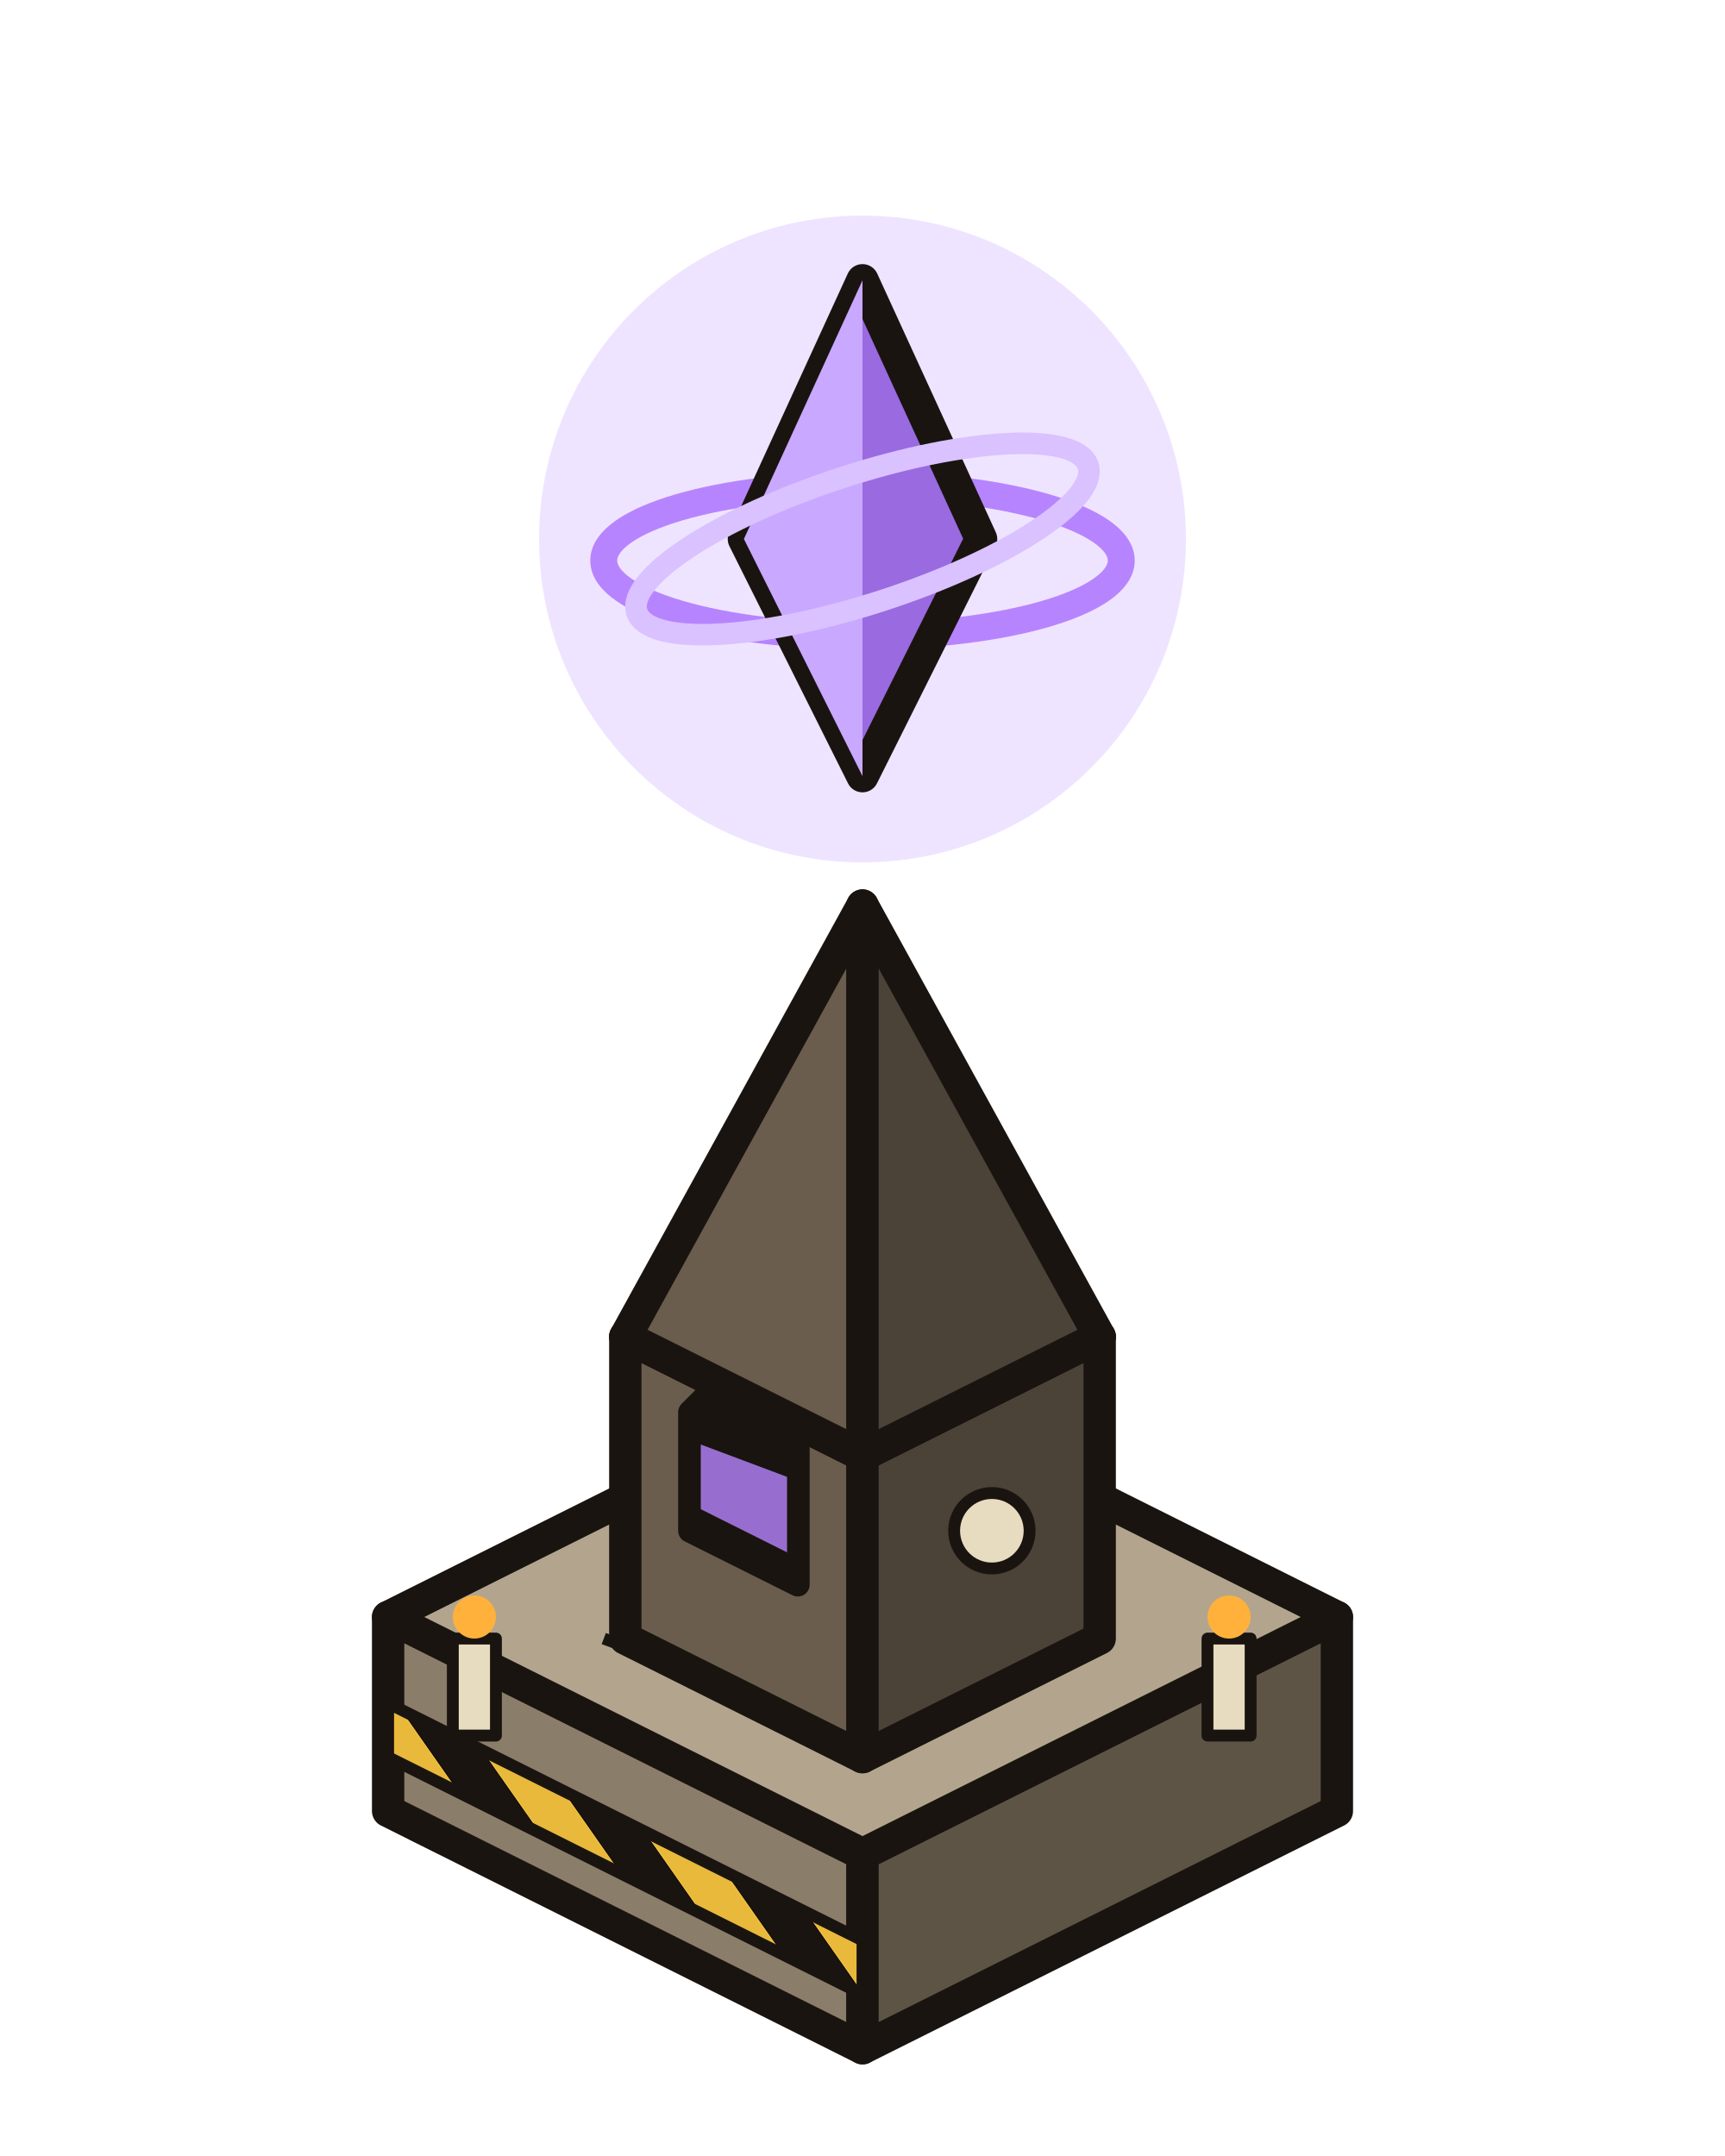
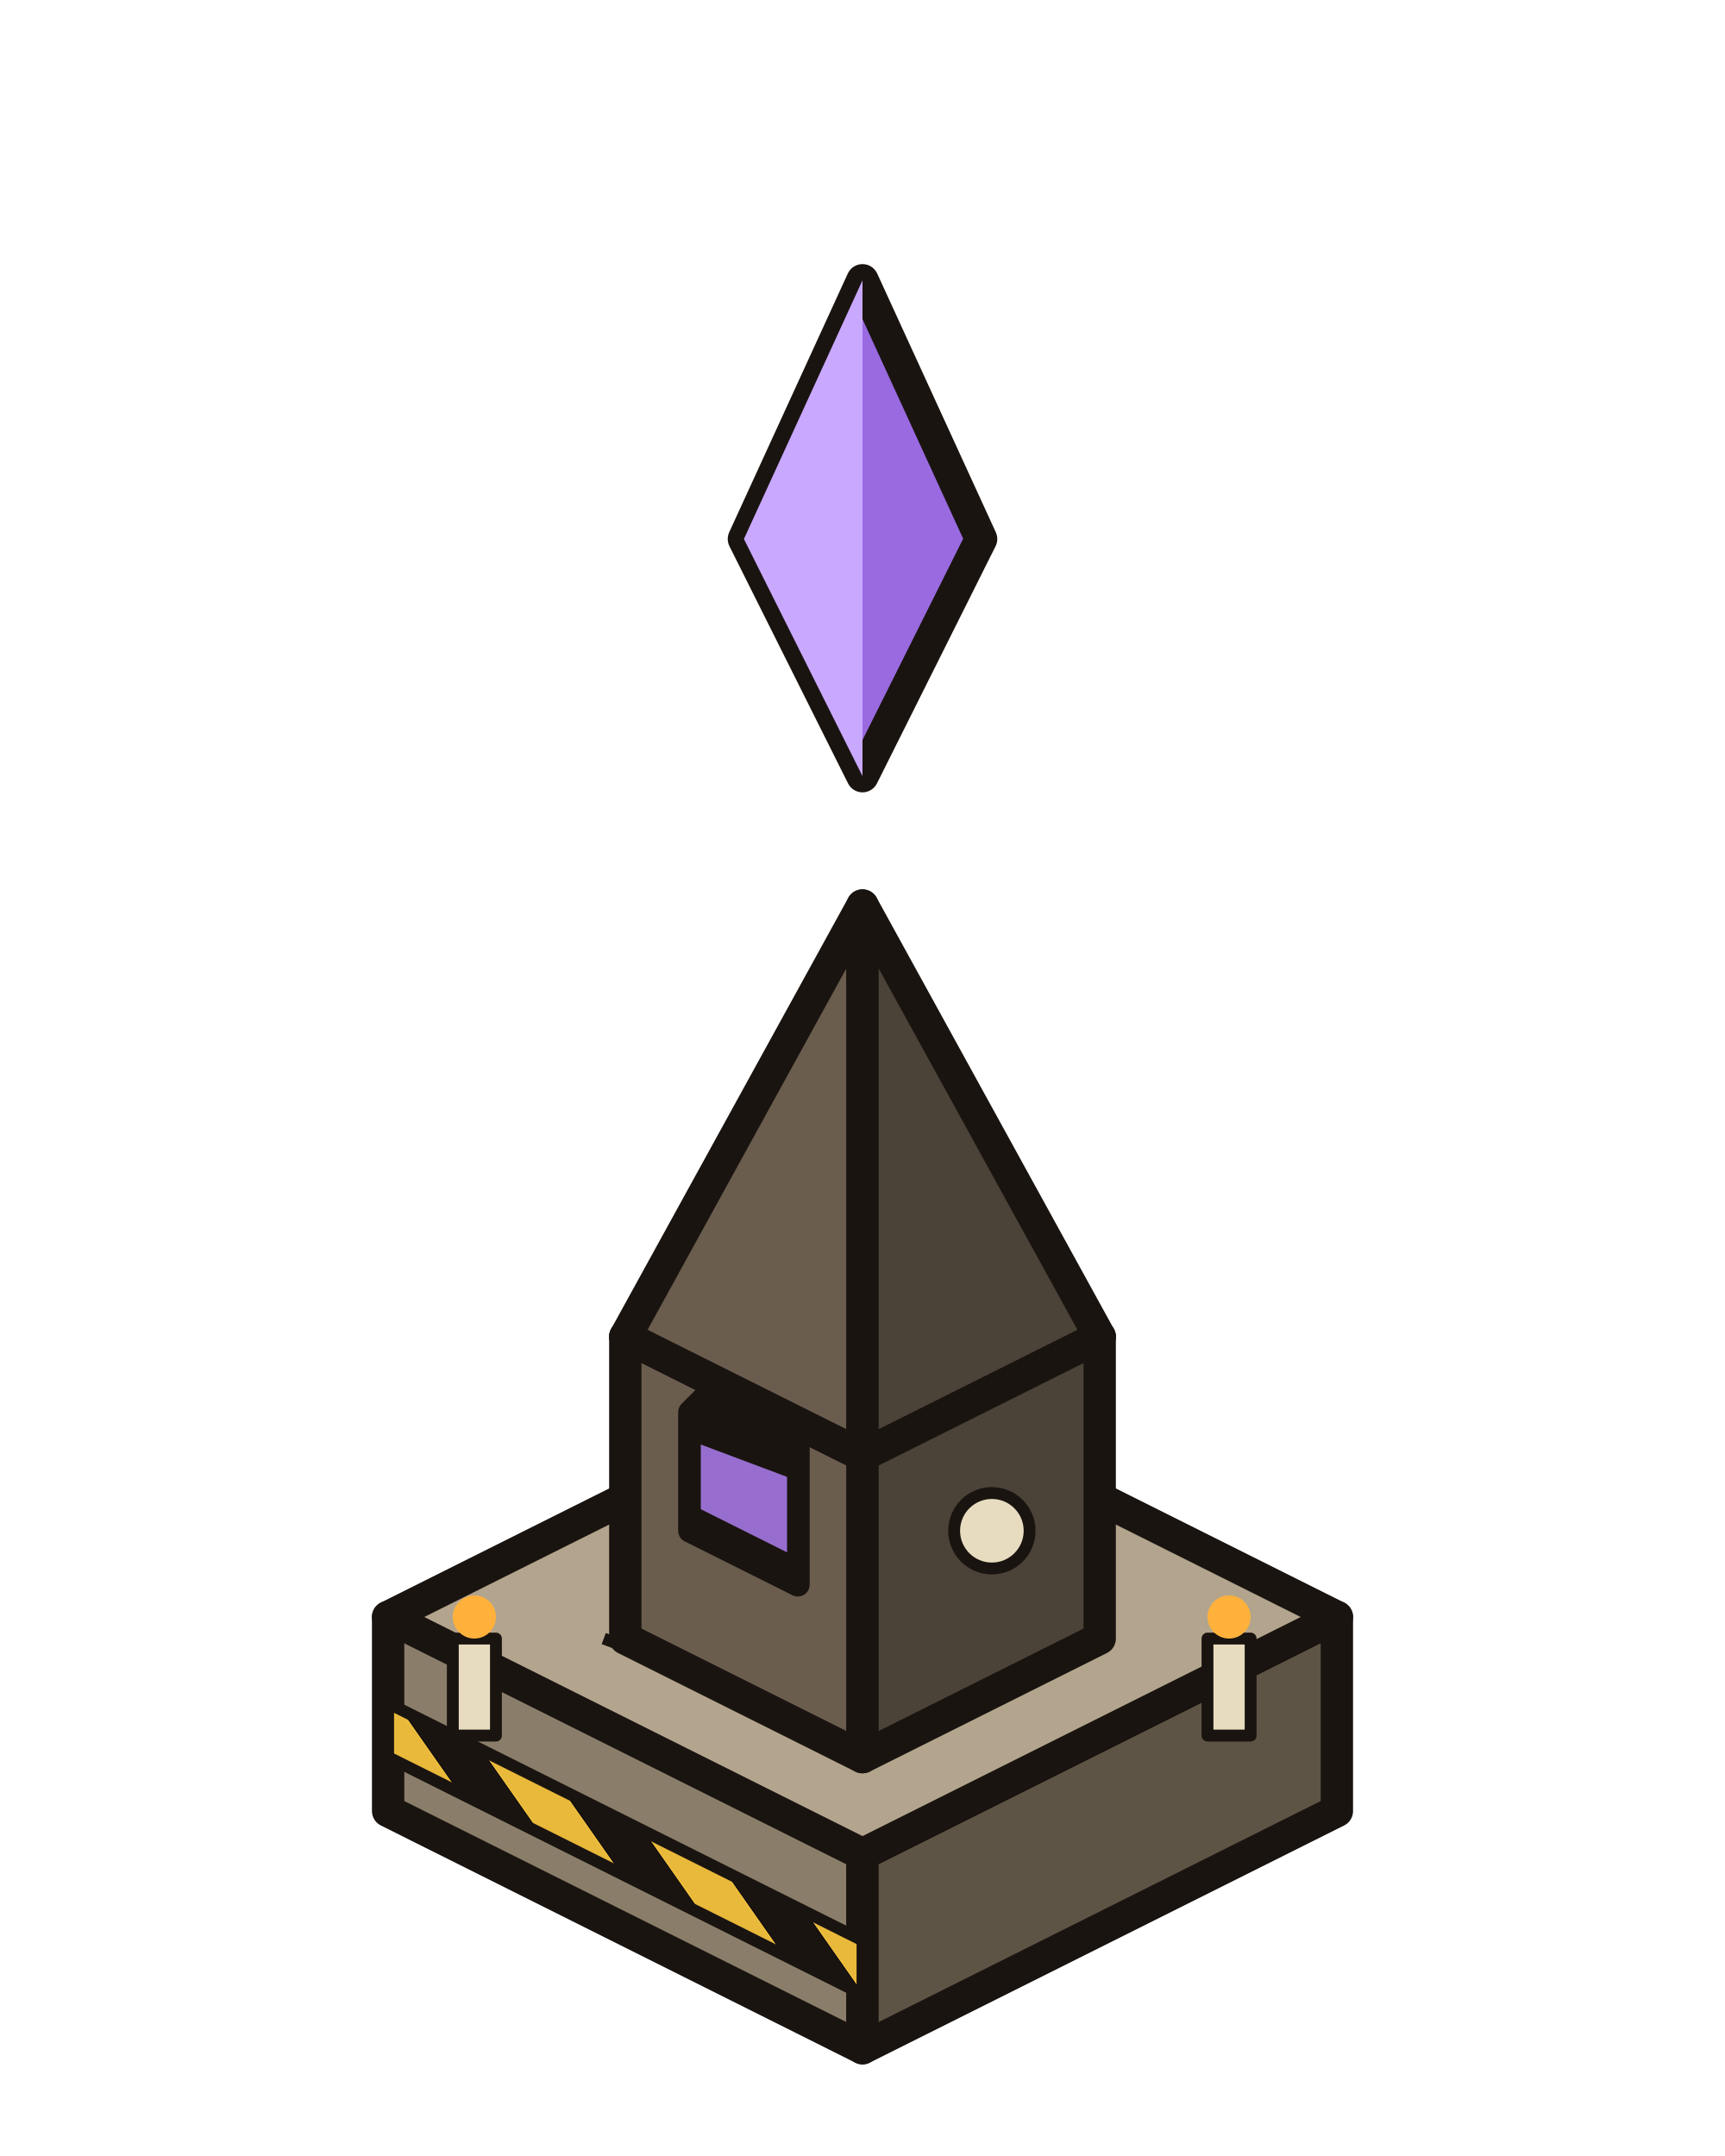
<svg xmlns="http://www.w3.org/2000/svg" viewBox="-80 -150 160 200" width="320" height="400">
  <style>.k3{stroke:#1a1410;stroke-width:3px;stroke-linejoin:round;stroke-linecap:round}.k2{stroke:#1a1410;stroke-width:2.2px;stroke-linejoin:round;stroke-linecap:round}.k15{stroke:#1a1410;stroke-width:1.6px;stroke-linejoin:round;stroke-linecap:round}.k1{stroke:#1a1410;stroke-width:1.1px;stroke-linejoin:round}</style>
  <defs>
    <pattern id="haz" width="8" height="8" patternUnits="userSpaceOnUse" patternTransform="rotate(-35)">
      <rect width="8" height="8" fill="#e8b93a" />
      <rect width="4" height="8" fill="#1a1410" />
    </pattern>
    <filter id="sil">
      <feColorMatrix type="matrix" values="0 0 0 0 0.11  0 0 0 0 0.08  0 0 0 0 0.06  0 0 0 1 0" />
    </filter>
    <g id="base">
      <polygon class="k3" points="-44.0,0.0 0.0,22.0 0.0,40.0 -44.0,18.0" fill="#8a7d6a" />
      <polygon class="k3" points="0.0,22.0 44.0,0.0 44.0,18.0 0.0,40.0" fill="#5e5445" />
      <polygon class="k1" points="-44.0,8.0 0.0,30.0 0.0,35.0 -44.0,13.0" fill="url(#haz)" />
      <polygon class="k3" points="0.0,-22.0 44.0,0.0 0.0,22.0 -44.0,0.0" fill="#b3a58d" />
      <path class="k1" d="M-24,2 L-16,5 L-12,1 M14,-6 L20,-3" fill="none" />
    </g>
    <g id="sb-back">
      <ellipse class="k15" cx="34.0" cy="-2.0" rx="8" ry="5" fill="#b39b6c" />
      <ellipse class="k15" cx="-34.0" cy="-2.0" rx="8" ry="5" fill="#b39b6c" />
      <ellipse class="k15" cx="-29.4" cy="-10.5" rx="8" ry="5" fill="#b39b6c" />
      <ellipse class="k15" cx="-17.0" cy="-16.7" rx="8" ry="5" fill="#b39b6c" />
      <ellipse class="k15" cx="-0.0" cy="-19.0" rx="8" ry="5" fill="#b39b6c" />
      <ellipse class="k15" cx="17.0" cy="-16.7" rx="8" ry="5" fill="#b39b6c" />
      <ellipse class="k15" cx="29.4" cy="-10.5" rx="8" ry="5" fill="#b39b6c" />
    </g>
    <g id="sb-front">
      <ellipse class="k15" cx="29.4" cy="6.5" rx="8" ry="5" fill="#b39b6c" />
      <ellipse class="k15" cx="17.0" cy="12.7" rx="8" ry="5" fill="#b39b6c" />
      <ellipse class="k15" cx="0.0" cy="15.0" rx="8" ry="5" fill="#b39b6c" />
      <ellipse class="k15" cx="-17.0" cy="12.7" rx="8" ry="5" fill="#b39b6c" />
      <ellipse class="k15" cx="-29.4" cy="6.5" rx="8" ry="5" fill="#b39b6c" />
    </g>
-     <g id="ac-core">
+     <g id="t-flame-back">
+       <polygon class="k3" points="-30.0,-16.0 0.0,-1.0 0.0,19.0 -30.0,4.0" fill="#5d5b42" />
+       <polygon class="k3" points="0.0,-1.0 30.0,-16.0 30.0,4.0 0.0,19.0" fill="#43412f" />
+       <polygon class="k3" points="0.0,-31.0 30.0,-16.0 0.0,-1.0 -30.0,-16.0" fill="#7d7a5a" />
+       <polygon class="k1" points="-30.0,-10.0 0.0,5.0 0.0,11.0 -30.0,-4.0" fill="url(#haz)" />
+       <path class="k2" d="M2,-52 L2,-22 A8,4.0 0 0 0 18,-22 L18,-52 Z" fill="#9e1b1b" />
+       <line x1="6.0" y1="-49" x2="6.0" y2="-21" stroke="#c9453a" stroke-width="2.2" stroke-linecap="round" />
+       <ellipse class="k2" cx="10" cy="-52" rx="8" ry="4.0" fill="#c23a2a" />
+       <path class="k2" d="M-18,-42 L-18,-16 A8,4.0 0 0 0 -2,-16 L-2,-42 Z" fill="#9e1b1b" />
+       <line x1="-14.0" y1="-39" x2="-14.0" y2="-15" stroke="#c9453a" stroke-width="2.2" stroke-linecap="round" />
+       <ellipse class="k2" cx="-10" cy="-42" rx="8" ry="4.0" fill="#c23a2a" />
+       <rect class="k1" x="-15" y="-32" width="9" height="6" fill="#e8dcc0" />
+     </g>
+     <g id="t-flame-gun">
+       <line x1="-4" y1="-8" x2="-38" y2="4" stroke="#1a1410" stroke-width="11" stroke-linecap="round" />
+       <line x1="-4" y1="-8" x2="-38" y2="4" stroke="#48443f" stroke-width="7" stroke-linecap="round" />
+       <line x1="-4" y1="-9.75" x2="-38" y2="2.25" stroke="#77726b" stroke-width="1.96" stroke-linecap="round" />
+       <polygon class="k2" points="-20.0,-12.0 -12.0,-16.0 -12.0,-4.0 -20.0,0.0" fill="#77726b" />
+     </g>
+     <g id="t-flame">
+       <use href="#t-flame-back" />
+       <use href="#t-flame-gun" />
+     </g>
+     <g id="t-ac-back">
      <polygon class="k3" points="-17.0,-16.0 0.0,-7.5 0.0,6.5 -17.0,-2.0" fill="#77726b" />
      <polygon class="k3" points="0.0,-7.5 17.0,-16.0 17.0,-2.0 0.0,6.5" fill="#48443f" />
      <polygon class="k3" points="0.0,-24.5 17.0,-16.0 0.0,-7.5 -17.0,-16.0" fill="#a8a195" />
      <rect x="-7" y="-26" width="10" height="3" fill="#1a1410" />
      <polygon class="k2" points="11.0,-16.0 18.0,-12.5 18.0,-2.5 11.0,-6.0" fill="#5d5b42" />
      <polygon class="k2" points="18.0,-12.5 25.0,-16.0 25.0,-6.0 18.0,-2.5" fill="#43412f" />
      <polygon class="k2" points="18.0,-19.5 25.0,-16.0 18.0,-12.5 11.0,-16.0" fill="#7d7a5a" />
      <path d="M16,-18 Q8,-30 -2,-24" fill="none" stroke="#1a1410" stroke-width="7" />
      <path d="M16,-18 Q8,-30 -2,-24" fill="none" stroke="#c9a24a" stroke-width="4.5" />
      <path d="M16,-18 Q8,-30 -2,-24" fill="none" stroke="#7a5a1a" stroke-width="4.5" stroke-dasharray="2 3" />
+     </g>
+     <g id="t-ac-gun">
      <line x1="-7.995" y1="-22.585" x2="-53.995" y2="-2.585" stroke="#1a1410" stroke-width="8.2" stroke-linecap="round" />
      <line x1="-7.995" y1="-22.585" x2="-53.995" y2="-2.585" stroke="#77726b" stroke-width="4.2" stroke-linecap="round" />
      <line x1="-7.995" y1="-23.635" x2="-53.995" y2="-3.635" stroke="#a8a195" stroke-width="1.5" stroke-linecap="round" />
      <line x1="-4.005" y1="-13.415" x2="-50.005" y2="6.585" stroke="#1a1410" stroke-width="8.2" stroke-linecap="round" />
      <line x1="-4.005" y1="-13.415" x2="-50.005" y2="6.585" stroke="#77726b" stroke-width="4.2" stroke-linecap="round" />
      <line x1="-4.005" y1="-14.465" x2="-50.005" y2="5.535" stroke="#a8a195" stroke-width="1.5" stroke-linecap="round" />
      <ellipse cx="-6.0" cy="-19.0" rx="6" ry="13" fill="#48443f" transform="rotate(156.5 -6.0 -19.0)" class="k2" />
      <line x1="-6.0" y1="-21.0" x2="-52.0" y2="-1.0" stroke="#1a1410" stroke-width="8.2" stroke-linecap="round" />
      <line x1="-6.0" y1="-21.0" x2="-52.0" y2="-1.0" stroke="#77726b" stroke-width="4.2" stroke-linecap="round" />
      <line x1="-6.0" y1="-22.05" x2="-52.0" y2="-2.05" stroke="#a8a195" stroke-width="1.5" stroke-linecap="round" />
      <ellipse cx="-22.1" cy="-12.0" rx="3.5" ry="11" fill="#77726b" transform="rotate(156.5 -22.1 -12.0)" class="k2" />
      <ellipse cx="-48.3" cy="-0.6" rx="3.5" ry="10" fill="#48443f" transform="rotate(156.5 -48.3 -0.6)" class="k2" />
      <ellipse cx="-53" cy="1" rx="2.5" ry="8" fill="#1a1410" transform="rotate(156.5 -53 1)" />
-       <path d="M-61,-11 Q-67,-1 -61,11" fill="none" stroke="#f0e2b8" stroke-width="2" />
-       <path d="M-55,-15 Q-59,-9 -59,-3" fill="none" stroke="#f0e2b8" stroke-width="1.8" />
-     </g>
-     <g id="t-flame">
-       <polygon class="k3" points="-30.0,-16.0 0.0,-1.0 0.0,19.0 -30.0,4.0" fill="#5d5b42" />
-       <polygon class="k3" points="0.0,-1.0 30.0,-16.0 30.0,4.0 0.0,19.0" fill="#43412f" />
-       <polygon class="k3" points="0.0,-31.0 30.0,-16.0 0.0,-1.0 -30.0,-16.0" fill="#7d7a5a" />
-       <polygon class="k1" points="-30.0,-10.0 0.0,5.0 0.0,11.0 -30.0,-4.0" fill="url(#haz)" />
-       <path class="k2" d="M2,-52 L2,-22 A8,4.0 0 0 0 18,-22 L18,-52 Z" fill="#9e1b1b" />
-       <line x1="6.0" y1="-49" x2="6.0" y2="-21" stroke="#c9453a" stroke-width="2.2" stroke-linecap="round" />
-       <ellipse class="k2" cx="10" cy="-52" rx="8" ry="4.0" fill="#c23a2a" />
-       <path class="k2" d="M-18,-42 L-18,-16 A8,4.0 0 0 0 -2,-16 L-2,-42 Z" fill="#9e1b1b" />
-       <line x1="-14.0" y1="-39" x2="-14.0" y2="-15" stroke="#c9453a" stroke-width="2.2" stroke-linecap="round" />
-       <ellipse class="k2" cx="-10" cy="-42" rx="8" ry="4.0" fill="#c23a2a" />
-       <rect class="k1" x="-15" y="-32" width="9" height="6" fill="#e8dcc0" />
-       <line x1="-4" y1="-8" x2="-38" y2="4" stroke="#1a1410" stroke-width="11" stroke-linecap="round" />
-       <line x1="-4" y1="-8" x2="-38" y2="4" stroke="#48443f" stroke-width="7" stroke-linecap="round" />
-       <line x1="-4" y1="-9.75" x2="-38" y2="2.25" stroke="#77726b" stroke-width="1.96" stroke-linecap="round" />
-       <polygon class="k2" points="-20.0,-12.0 -12.0,-16.0 -12.0,-4.0 -20.0,0.0" fill="#77726b" />
-       <path class="k2" d="M-40,6 C-52,-6 -60,4 -70,-6 C-66,4 -76,6 -72,14 C-64,10 -62,18 -54,14 C-50,20 -42,14 -40,6 Z" fill="#ff8a2a" />
-       <path d="M-44,6 C-52,0 -56,6 -62,2 C-58,8 -60,12 -54,10 C-50,14 -46,10 -44,6 Z" fill="#ffd23f" stroke="none" />
-       <circle class="k1" cx="-40" cy="5" r="3" fill="#fff3b0" />
+     </g>
+     <g id="t-ac-front">
+       <rect class="k1" x="18" y="14" width="5" height="3" fill="#f2c14e" />
+       <rect class="k1" x="26" y="10" width="5" height="3" fill="#f2c14e" />
    </g>
    <g id="t-ac">
      <use href="#sb-back" />
-       <use href="#ac-core" />
+       <use href="#t-ac-back" />
+       <use href="#t-ac-gun" />
      <use href="#sb-front" />
-       <rect class="k1" x="18" y="14" width="5" height="3" fill="#f2c14e" />
-       <rect class="k1" x="26" y="10" width="5" height="3" fill="#f2c14e" />
-     </g>
-     <g id="t-laser">
+       <use href="#t-ac-front" />
+     </g>
+     <g id="t-laser-back">
      <polygon class="k3" points="-16.0,-8.0 0.0,0.0 0.0,10.0 -16.0,2.0" fill="#5e5445" />
      <polygon class="k3" points="0.0,0.0 16.0,-8.0 16.0,2.0 0.0,10.0" fill="#43412f" />
      <polygon class="k3" points="0.0,-16.0 16.0,-8.0 0.0,0.0 -16.0,-8.0" fill="#8a7d6a" />
      <path d="M-2,-4 C-20,-20 -24,-40 -10,-52" fill="none" stroke="#1a1410" stroke-width="3" />
      <polygon class="k3" points="-9.0,-10.0 0.0,-6.0 0.0,-104.0 -6.0,-107.0" fill="#a8a195" />
      <polygon class="k3" points="0.0,-6.0 9.0,-10.0 6.0,-107.0 0.0,-104.0" fill="#48443f" />
      <polygon class="k1" points="-4.0,-20.0 -1.0,-18.0 -1.0,-90.0 -4.0,-92.0" fill="#9e1b1b" />
      <polygon class="k15" points="-8.0,-44.0 -20.0,-38.0 -20.0,-34.0 -8.0,-40.0" fill="#77726b" />
      <polygon class="k15" points="8.0,-44.0 20.0,-38.0 20.0,-34.0 8.0,-40.0" fill="#48443f" />
      <polygon class="k15" points="-8.0,-58.0 -20.0,-52.0 -20.0,-48.0 -8.0,-54.0" fill="#77726b" />
      <polygon class="k15" points="8.0,-58.0 20.0,-52.0 20.0,-48.0 8.0,-54.0" fill="#48443f" />
      <polygon class="k15" points="-8.0,-72.0 -20.0,-66.0 -20.0,-62.0 -8.0,-68.0" fill="#77726b" />
      <polygon class="k15" points="8.0,-72.0 20.0,-66.0 20.0,-62.0 8.0,-68.0" fill="#48443f" />
-       <circle cx="-48" cy="-98" r="16" fill="#ff4a4a" opacity=".3" />
      <polygon class="k2" points="-11.0,-110.0 0.0,-104.5 0.0,-96.5 -11.0,-102.0" fill="#48443f" />
      <polygon class="k2" points="0.0,-104.5 11.0,-110.0 11.0,-102.0 0.0,-96.5" fill="#2e2b28" />
      <polygon class="k2" points="0.0,-115.5 11.0,-110.0 0.0,-104.5 -11.0,-110.0" fill="#77726b" />
      <path d="M4,-110 C10,-100 8,-80 4,-72" fill="none" stroke="#1a1410" stroke-width="3" />
+     </g>
+     <g id="t-laser-gun">
      <line x1="22" y1="-124" x2="-20" y2="-108" stroke="#1a1410" stroke-width="21" stroke-linecap="round" />
      <line x1="22" y1="-124" x2="-20" y2="-108" stroke="#77726b" stroke-width="17" stroke-linecap="round" />
      <line x1="22" y1="-128.25" x2="-20" y2="-112.25" stroke="#a8a195" stroke-width="4.76" stroke-linecap="round" />
      <polygon class="k2" points="18.0,-134.0 30.0,-128.0 30.0,-116.0 18.0,-122.0" fill="#48443f" />
      <line x1="14" y1="-130" x2="12" y2="-113" stroke="#1a1410" stroke-width="1.6" stroke-linecap="round" />
      <line x1="10" y1="-128.5" x2="8" y2="-111.5" stroke="#1a1410" stroke-width="1.6" stroke-linecap="round" />
      <line x1="6" y1="-127" x2="4" y2="-110" stroke="#1a1410" stroke-width="1.6" stroke-linecap="round" />
      <circle class="k1" cx="-2" cy="-118" r="3.2" fill="#ff4a4a" />
      <circle class="k1" cx="-8" cy="-116" r="3.2" fill="#ff4a4a" />
      <circle class="k1" cx="-14" cy="-113.5" r="3.2" fill="#ff4a4a" />
      <line x1="-20" y1="-108" x2="-44" y2="-99" stroke="#1a1410" stroke-width="11" stroke-linecap="round" />
      <line x1="-20" y1="-108" x2="-44" y2="-99" stroke="#48443f" stroke-width="7" stroke-linecap="round" />
      <line x1="-20" y1="-109.75" x2="-44" y2="-100.75" stroke="#77726b" stroke-width="1.96" stroke-linecap="round" />
      <ellipse cx="-28" cy="-105" rx="3.5" ry="7" fill="#a8a195" transform="rotate(21 -28 -105)" class="k15" />
      <ellipse cx="-36" cy="-102" rx="3.5" ry="7" fill="#a8a195" transform="rotate(21 -36 -102)" class="k15" />
      <circle class="k2" cx="-46" cy="-98" r="5" fill="#ff4a4a" />
      <circle cx="-47" cy="-99.5" r="1.8" fill="#fff3e0" stroke="none" />
    </g>
-     <g id="t-mortar">
+     <g id="t-laser">
+       <use href="#t-laser-back" />
+       <use href="#t-laser-gun" />
+     </g>
+     <g id="t-mortar-back">
      <ellipse class="k15" cx="36.0" cy="-2.0" rx="8" ry="5" fill="#b39b6c" />
      <ellipse class="k15" cx="-36.0" cy="-2.0" rx="8" ry="5" fill="#b39b6c" />
      <ellipse class="k15" cx="-32.4" cy="-9.8" rx="8" ry="5" fill="#b39b6c" />
      <ellipse class="k15" cx="-22.4" cy="-16.1" rx="8" ry="5" fill="#b39b6c" />
      <ellipse class="k15" cx="-8.0" cy="-19.5" rx="8" ry="5" fill="#b39b6c" />
      <ellipse class="k15" cx="8.0" cy="-19.5" rx="8" ry="5" fill="#b39b6c" />
      <ellipse class="k15" cx="22.4" cy="-16.1" rx="8" ry="5" fill="#b39b6c" />
      <ellipse class="k15" cx="32.4" cy="-9.8" rx="8" ry="5" fill="#b39b6c" />
      <ellipse class="k2" cx="4" cy="-4" rx="16" ry="8" fill="#48443f" />
      <line x1="-2" y1="-30" x2="-16" y2="-6" stroke="#1a1410" stroke-width="4" stroke-linecap="round" />
      <line x1="-2" y1="-30" x2="12" y2="-4" stroke="#1a1410" stroke-width="4" stroke-linecap="round" />
+     </g>
+     <g id="t-mortar-gun">
      <line x1="4" y1="-6" x2="-8" y2="-62" stroke="#1a1410" stroke-width="19" stroke-linecap="round" />
      <line x1="4" y1="-6" x2="-8" y2="-62" stroke="#77726b" stroke-width="15" stroke-linecap="round" />
      <line x1="4" y1="-9.75" x2="-8" y2="-65.75" stroke="#a8a195" stroke-width="4.2" stroke-linecap="round" />
      <ellipse class="k2" cx="-8" cy="-62" rx="9" ry="5" fill="#1a1410" stroke="#48443f" />
-       <circle class="k15" cx="-14" cy="-78" r="7" fill="#8a837a" />
-       <circle class="k15" cx="-4" cy="-86" r="9" fill="#8a837a" opacity=".85" />
-       <circle class="k15" cx="-12" cy="-96" r="6" fill="#8a837a" opacity=".7" />
+     </g>
+     <g id="t-mortar-front">
      <ellipse class="k15" cx="32.4" cy="5.8" rx="8" ry="5" fill="#b39b6c" />
      <ellipse class="k15" cx="22.4" cy="12.1" rx="8" ry="5" fill="#b39b6c" />
      <ellipse class="k15" cx="8.0" cy="15.5" rx="8" ry="5" fill="#b39b6c" />
      <ellipse class="k15" cx="-8.0" cy="15.5" rx="8" ry="5" fill="#b39b6c" />
      <ellipse class="k15" cx="-22.4" cy="12.1" rx="8" ry="5" fill="#b39b6c" />
      <ellipse class="k15" cx="-32.4" cy="5.8" rx="8" ry="5" fill="#b39b6c" />
      <polygon class="k2" points="21.0,2.0 30.0,6.5 30.0,14.5 21.0,10.0" fill="#834f36" />
      <polygon class="k2" points="30.0,6.5 39.0,2.0 39.0,10.0 30.0,14.5" fill="#5e3826" />
      <polygon class="k2" points="30.0,-2.5 39.0,2.0 30.0,6.5 21.0,2.0" fill="#a2684a" />
      <path class="k2" d="M36.5,2 L36.5,12 A3.5,1.75 0 0 0 43.5,12 L43.5,2 Z" fill="#d8ae5f" />
      <line x1="38.25" y1="5" x2="38.25" y2="13" stroke="#f0d890" stroke-width="2.2" stroke-linecap="round" />
      <ellipse class="k2" cx="40" cy="2" rx="3.5" ry="1.75" fill="#e8c872" />
      <path class="k2" d="M42.5,6 L42.5,16 A3.5,1.75 0 0 0 49.5,16 L49.5,6 Z" fill="#d8ae5f" />
      <line x1="44.25" y1="9" x2="44.25" y2="17" stroke="#f0d890" stroke-width="2.2" stroke-linecap="round" />
      <ellipse class="k2" cx="46" cy="6" rx="3.5" ry="1.75" fill="#e8c872" />
    </g>
-     <g id="t-psi">
+     <g id="t-mortar">
+       <use href="#t-mortar-back" />
+       <use href="#t-mortar-gun" />
+       <use href="#t-mortar-front" />
+     </g>
+     <g id="t-psi-back">
      <polygon class="k3" points="-22.0,-26.0 0.0,-15.0 0.0,13.0 -22.0,2.0" fill="#6a5d4e" />
      <polygon class="k3" points="0.0,-15.0 22.0,-26.0 22.0,2.0 0.0,13.0" fill="#4b4238" />
      <polygon class="k3" points="0.0,-37.0 22.0,-26.0 0.0,-15.0 -22.0,-26.0" fill="#8d7f6b" />
      <polygon class="k2" points="-16.0,-8.0 -6.0,-3.0 -6.0,-16.0 -11.0,-24.0 -16.0,-19.0" fill="#1a1410" />
      <polygon points="-15.0,-10.0 -7.0,-6.0 -7.0,-13.0 -15.0,-16.0" fill="#b784ff" opacity=".8" />
      <polygon class="k3" points="-22.0,-26.0 0.0,-15.0 0.0,-66.0" fill="#6a5d4e" />
      <polygon class="k3" points="0.0,-15.0 22.0,-26.0 0.0,-66.0" fill="#4b4238" />
      <circle class="k1" cx="12" cy="-8" r="3.5" fill="#e8dcc0" />
      <rect class="k1" x="-38" y="2" width="4" height="9" fill="#e8dcc0" />
      <circle cx="-36" cy="0" r="2" fill="#ffb13b" stroke="none" />
      <rect class="k1" x="32" y="2" width="4" height="9" fill="#e8dcc0" />
      <circle cx="34" cy="0" r="2" fill="#ffb13b" stroke="none" />
-       <circle cx="0" cy="-100" r="30" fill="#b784ff" opacity=".22" />
-       <ellipse cx="0" cy="-98" rx="24" ry="7" fill="none" stroke="#b784ff" stroke-width="2.5" />
+     </g>
+     <g id="t-psi-gun">
      <polygon class="k3" points="0.0,-124.0 11.0,-100.0 0.0,-78.0 -11.0,-100.0" fill="#9a6ae0" />
      <polygon points="0.0,-124.0 0.0,-78.0 -11.0,-100.0" fill="#c9a8ff" stroke="none" />
-       <ellipse cx="0" cy="-100" rx="22" ry="6" fill="none" stroke="#d9c2ff" transform="rotate(-18 0 -100)" stroke-width="2" />
-     </g>
-     <g id="t-tesla">
+     </g>
+     <g id="t-psi">
+       <use href="#t-psi-back" />
+       <use href="#t-psi-gun" />
+     </g>
+     <g id="t-tesla-back">
      <polygon class="k3" points="-18.0,-8.0 0.0,1.0 0.0,11.0 -18.0,2.0" fill="#48443f" />
      <polygon class="k3" points="0.0,1.0 18.0,-8.0 18.0,2.0 0.0,11.0" fill="#2e2b28" />
      <polygon class="k3" points="0.0,-17.0 18.0,-8.0 0.0,1.0 -18.0,-8.0" fill="#77726b" />
      <rect class="k2" x="-7" y="-86" width="14" height="80" fill="#48443f" />
      <ellipse class="k15" cx="0" cy="-14" rx="13" ry="5" fill="#c9713f" />
      <ellipse class="k15" cx="0" cy="-22" rx="13" ry="5" fill="#c9713f" />
      <ellipse class="k15" cx="0" cy="-30" rx="13" ry="5" fill="#c9713f" />
      <ellipse class="k15" cx="0" cy="-38" rx="13" ry="5" fill="#c9713f" />
      <ellipse class="k15" cx="0" cy="-46" rx="13" ry="5" fill="#c9713f" />
      <ellipse class="k15" cx="0" cy="-54" rx="13" ry="5" fill="#c9713f" />
      <ellipse class="k15" cx="0" cy="-62" rx="13" ry="5" fill="#c9713f" />
      <ellipse class="k15" cx="0" cy="-70" rx="13" ry="5" fill="#c9713f" />
      <ellipse class="k15" cx="0" cy="-78" rx="13" ry="5" fill="#c9713f" />
      <line x1="-14" y1="-40" x2="-26" y2="-46" stroke="#1a1410" stroke-width="4" stroke-linecap="round" />
      <circle class="k1" cx="-27" cy="-47" r="3.5" fill="#e8dcc0" />
      <line x1="14" y1="-50" x2="26" y2="-56" stroke="#1a1410" stroke-width="4" stroke-linecap="round" />
      <circle class="k1" cx="27" cy="-57" r="3.5" fill="#e8dcc0" />
-       <circle cx="0" cy="-100" r="30" fill="#5fd4ff" opacity=".25" />
      <circle class="k3" cx="0" cy="-100" r="14" fill="#3fa8d8" />
      <circle cx="-5" cy="-105" r="4.5" fill="#dff6ff" stroke="none" />
-       <polyline points="-12,-108 -24,-116 -20,-122 -36,-132" fill="none" stroke="#1a1410" stroke-width="5" stroke-linejoin="round" />
-       <polyline points="-12,-108 -24,-116 -20,-122 -36,-132" fill="none" stroke="#bff2ff" stroke-width="2.2" stroke-linejoin="round" />
-       <polyline points="12,-104 24,-112 22,-100 40,-106" fill="none" stroke="#1a1410" stroke-width="5" stroke-linejoin="round" />
-       <polyline points="12,-104 24,-112 22,-100 40,-106" fill="none" stroke="#bff2ff" stroke-width="2.2" stroke-linejoin="round" />
-       <polyline points="4,-114 8,-128 0,-134 6,-146" fill="none" stroke="#1a1410" stroke-width="5" stroke-linejoin="round" />
-       <polyline points="4,-114 8,-128 0,-134 6,-146" fill="none" stroke="#bff2ff" stroke-width="2.2" stroke-linejoin="round" />
+     </g>
+     <g id="t-tesla">
+       <use href="#t-tesla-back" />
    </g>
  </defs>
  <use href="#base" />
  <use href="#t-psi" />
</svg>
